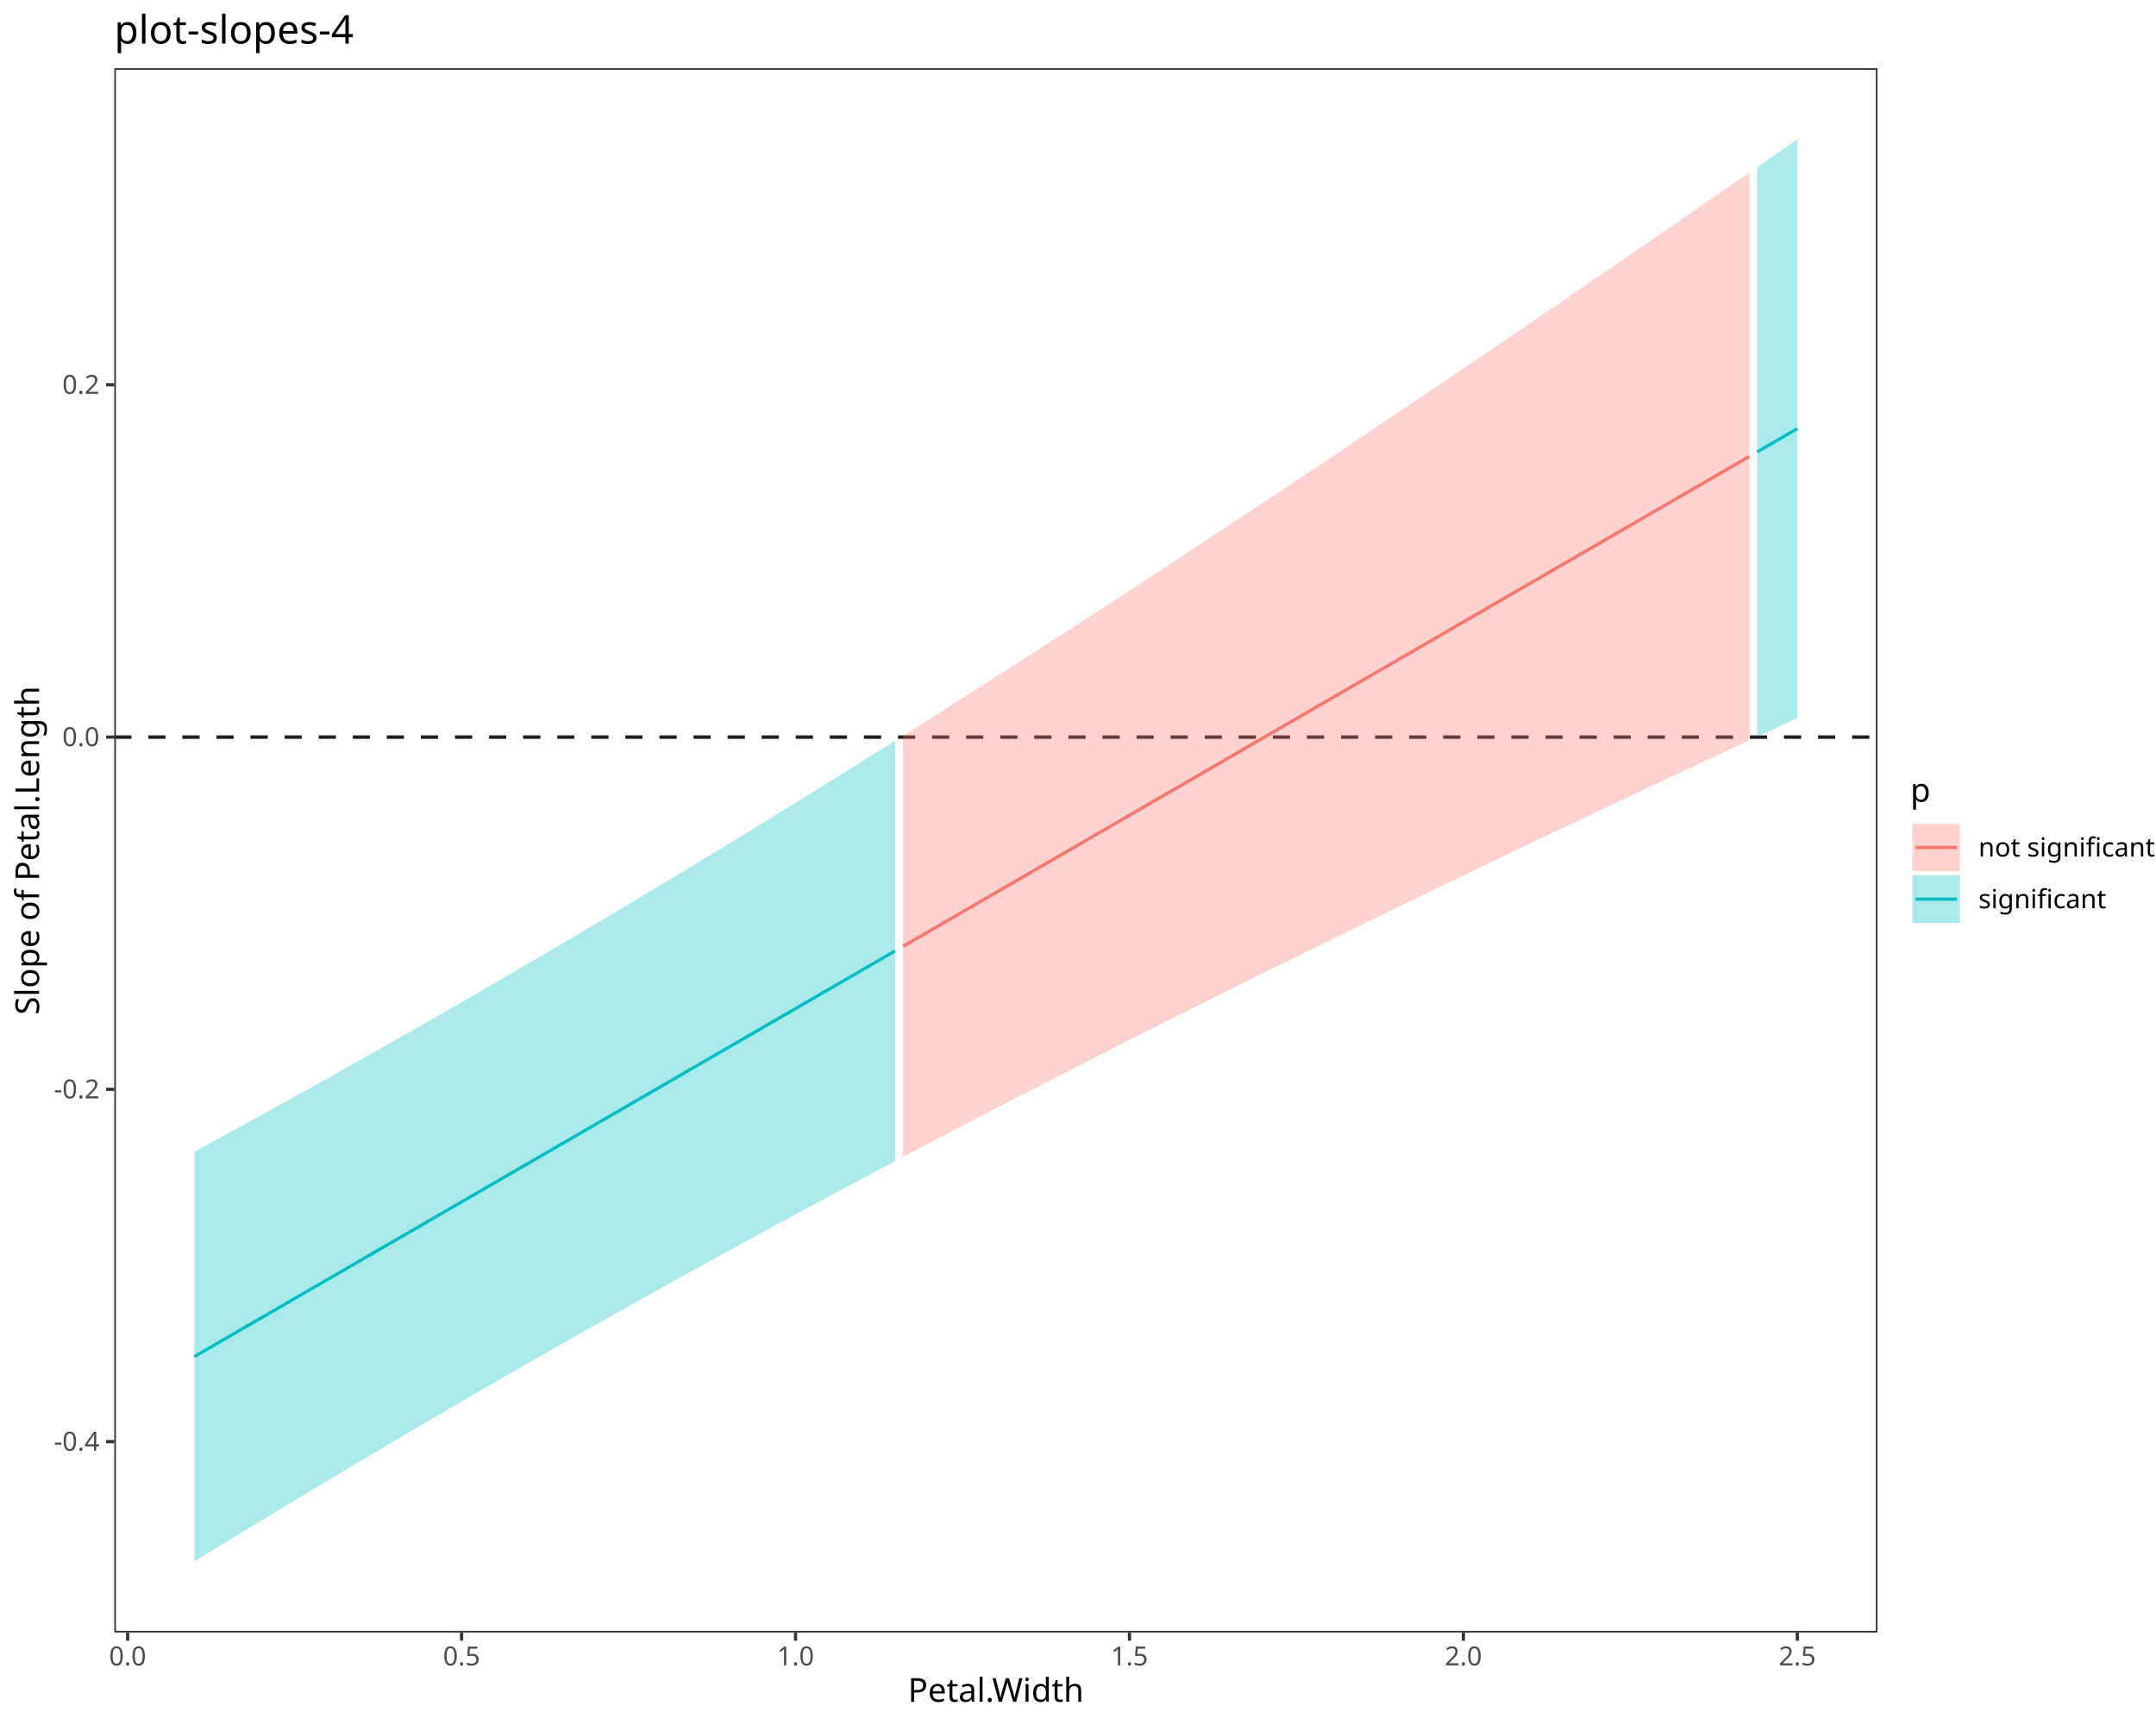
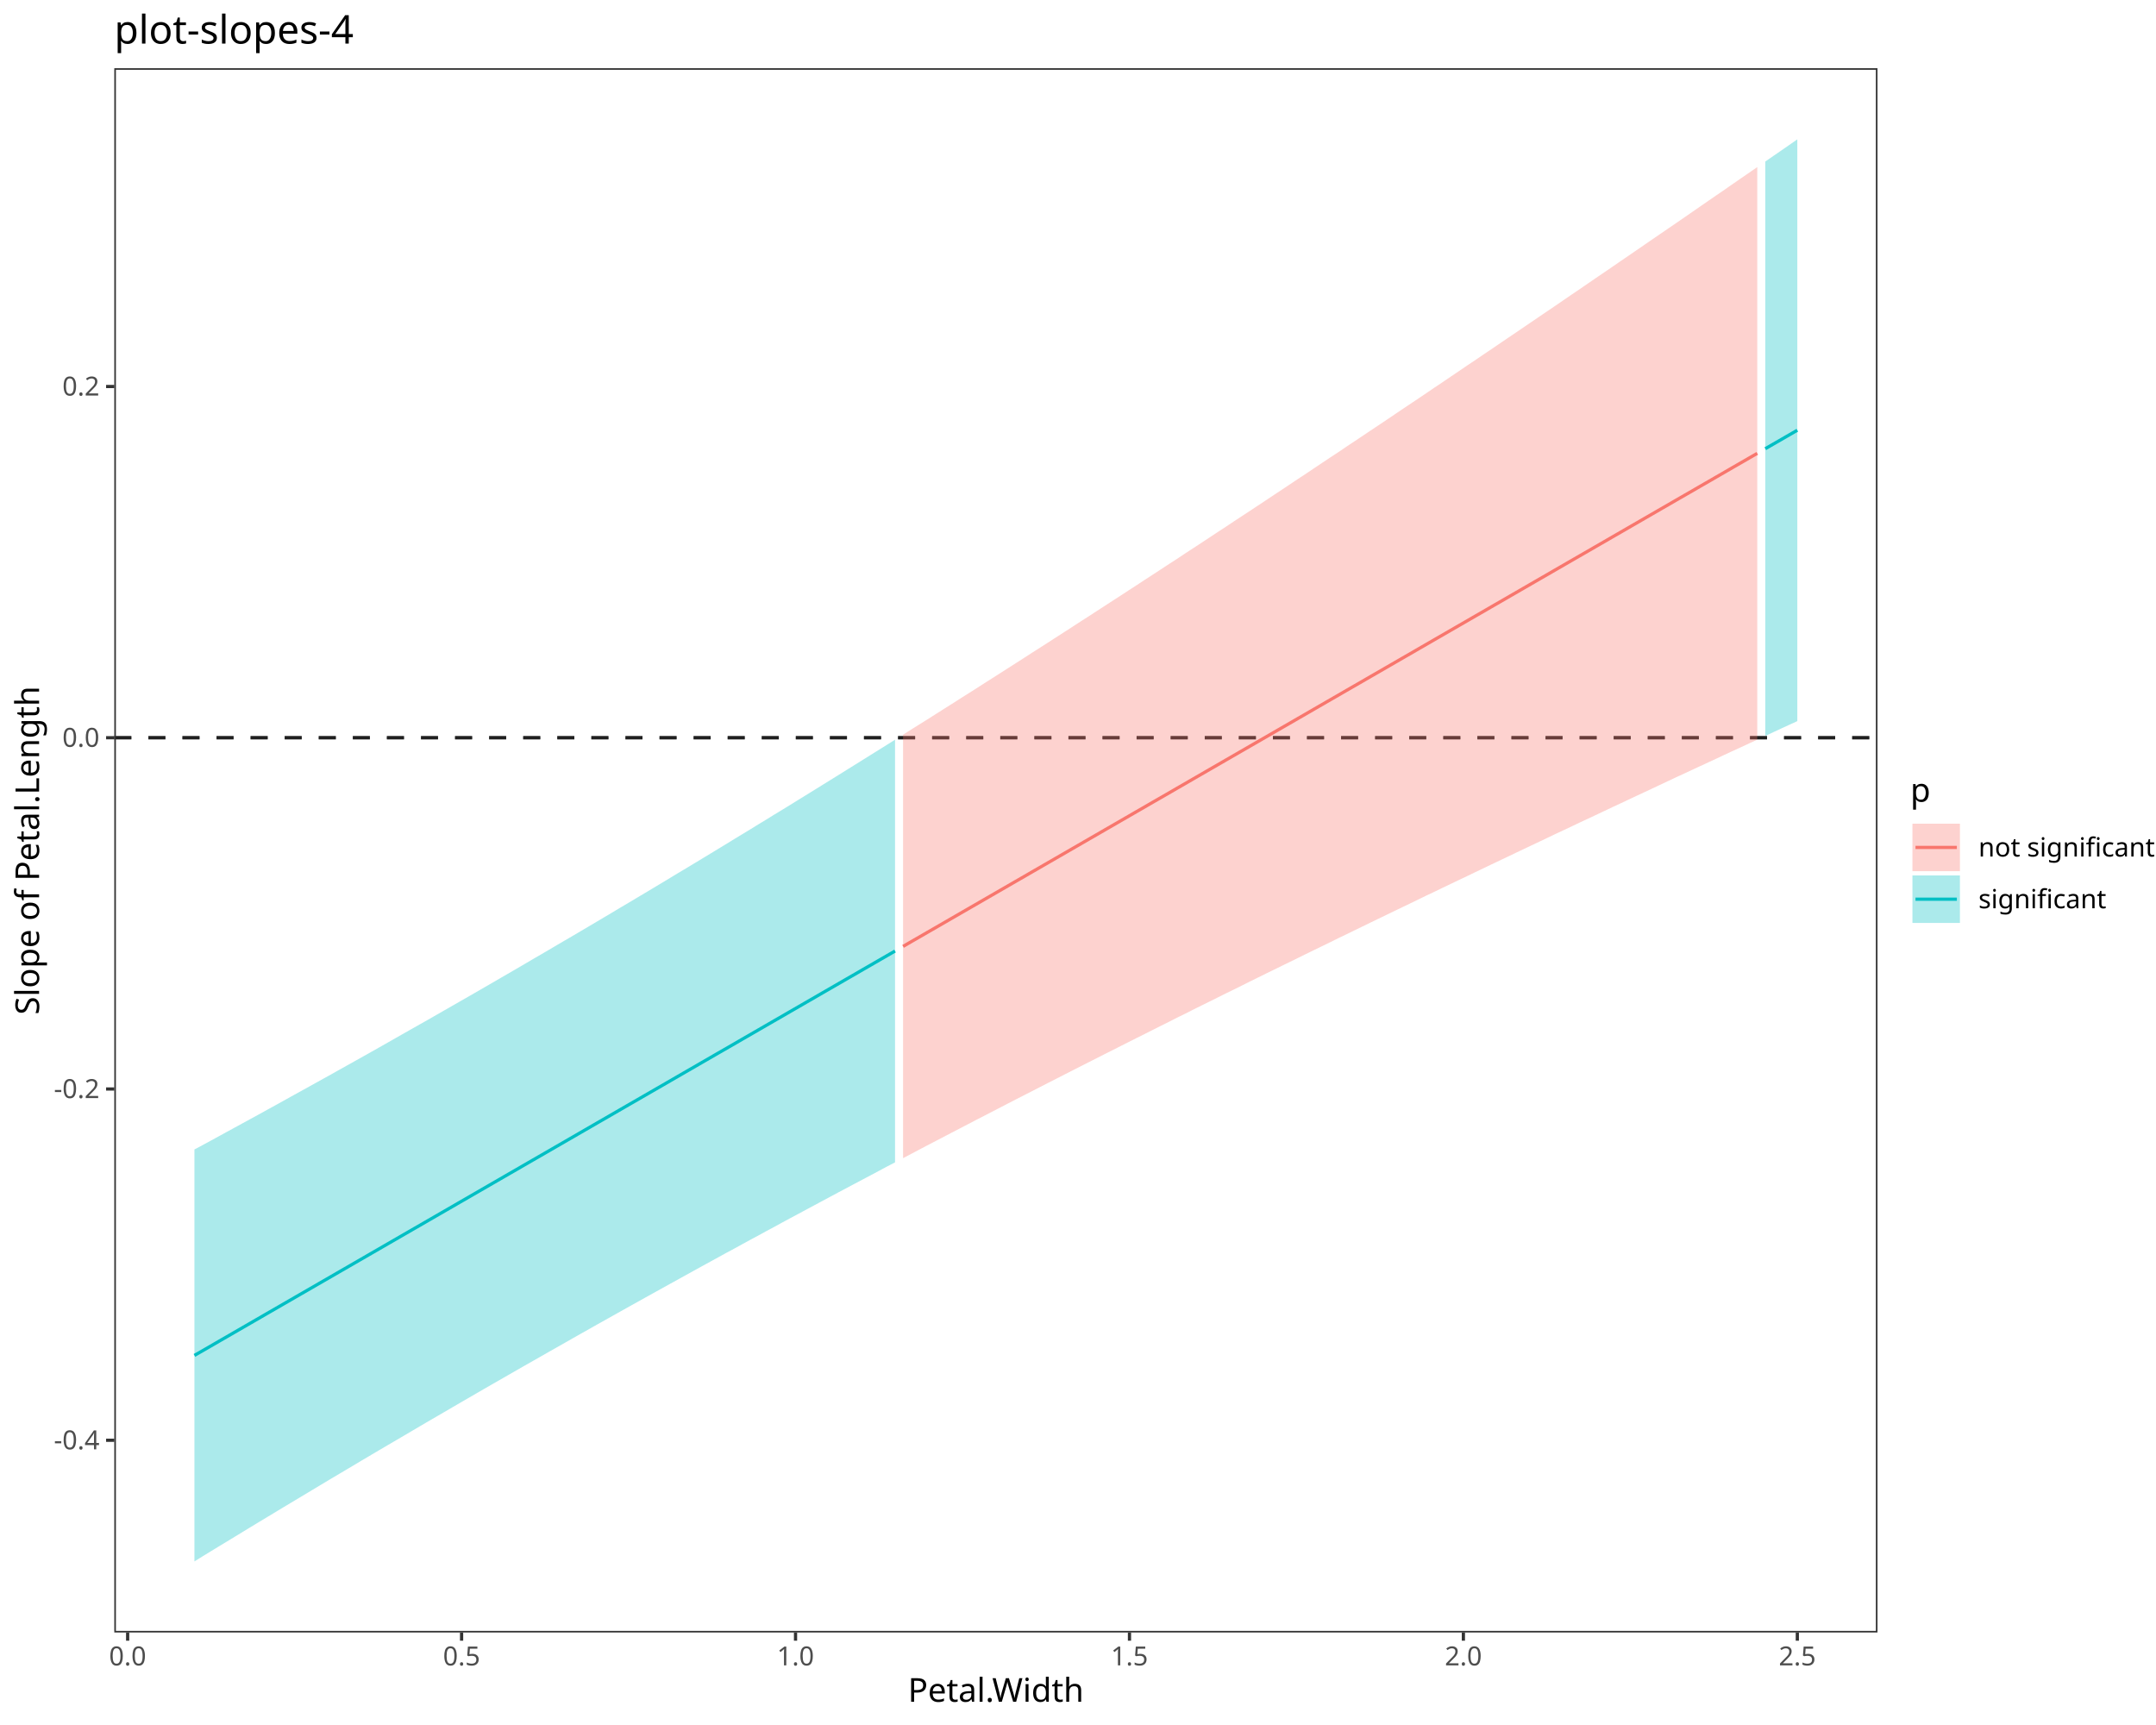
<svg xmlns="http://www.w3.org/2000/svg" class="svglite" data-engine-version="2.0" width="720.00pt" height="576.00pt" viewBox="0 0 720.00 576.00">
  <defs>
    <style type="text/css">
    .svglite line, .svglite polyline, .svglite polygon, .svglite path, .svglite rect, .svglite circle {
      fill: none;
      stroke: #000000;
      stroke-linecap: round;
      stroke-linejoin: round;
      stroke-miterlimit: 10.00;
    }
  </style>
  </defs>
  <rect width="100%" height="100%" style="stroke: none; fill: #FFFFFF;" />
  <defs>
    <clipPath id="cpMC4wMHw3MjAuMDB8MC4wMHw1NzYuMDA=">
      <rect x="0.00" y="0.00" width="720.00" height="576.00" />
    </clipPath>
  </defs>
  <g clip-path="url(#cpMC4wMHw3MjAuMDB8MC4wMHw1NzYuMDA=)">
    <rect x="0.00" y="0.00" width="720.00" height="576.00" style="stroke-width: 1.07; stroke: #FFFFFF; fill: #FFFFFF;" />
  </g>
  <defs>
    <clipPath id="cpMzguMTd8NjI2Ljk5fDIyLjc4fDU0NS4xMQ==">
      <rect x="38.17" y="22.78" width="588.82" height="522.33" />
    </clipPath>
  </defs>
  <g clip-path="url(#cpMzguMTd8NjI2Ljk5fDIyLjc4fDU0NS4xMQ==)">
    <rect x="38.17" y="22.78" width="588.82" height="522.33" style="stroke-width: 1.07; stroke: none; fill: #FFFFFF;" />
-     <line x1="38.17" y1="246.12" x2="626.99" y2="246.12" style="stroke-width: 1.07; stroke: #000000; stroke-opacity: 0.50; stroke-dasharray: 5.69,5.69; stroke-linecap: butt;" />
-     <line x1="38.17" y1="246.12" x2="626.99" y2="246.12" style="stroke-width: 1.07; stroke: #000000; stroke-opacity: 0.50; stroke-dasharray: 5.69,5.69; stroke-linecap: butt;" />
-     <line x1="38.17" y1="246.12" x2="626.99" y2="246.12" style="stroke-width: 1.07; stroke: #000000; stroke-opacity: 0.50; stroke-dasharray: 5.69,5.69; stroke-linecap: butt;" />
-     <polygon points="64.93,384.56 67.61,383.13 70.29,381.67 72.96,380.21 75.64,378.74 78.32,377.27 80.99,375.80 83.67,374.34 86.34,372.87 89.24,371.26 91.92,369.78 94.60,368.30 97.27,366.81 99.95,365.32 102.63,363.83 105.30,362.35 107.98,360.86 110.66,359.37 113.33,357.86 116.01,356.36 118.69,354.85 121.36,353.35 124.04,351.84 126.71,350.33 129.39,348.81 132.29,347.15 134.97,345.63 137.64,344.11 140.32,342.59 143.00,341.07 145.67,339.53 148.35,337.99 151.03,336.46 153.70,334.91 156.38,333.38 159.06,331.83 161.73,330.28 164.41,328.73 167.08,327.17 169.76,325.62 172.44,324.06 175.11,322.50 178.01,320.78 180.69,319.23 183.37,317.66 186.04,316.08 188.72,314.50 191.40,312.94 194.07,311.36 196.75,309.77 199.42,308.19 202.10,306.59 204.78,305.00 207.45,303.40 210.13,301.81 212.81,300.21 215.48,298.61 218.16,297.00 220.84,295.39 223.74,293.65 226.41,292.02 229.09,290.42 231.77,288.80 234.44,287.18 237.12,285.56 239.79,283.93 242.47,282.31 245.15,280.65 247.82,279.03 250.50,277.40 253.18,275.74 255.85,274.11 258.53,272.45 261.21,270.83 263.88,269.18 266.78,267.38 269.46,265.72 272.14,264.07 274.81,262.41 277.49,260.74 280.16,259.09 282.84,257.40 285.52,255.74 288.19,254.06 290.87,252.39 293.55,250.72 296.22,249.06 298.90,247.36 298.90,387.72 296.22,389.13 293.55,390.56 290.87,391.99 288.19,393.42 285.52,394.84 282.84,396.27 280.16,397.68 277.49,399.13 274.81,400.56 272.14,402.00 269.46,403.44 266.78,404.89 263.88,406.44 261.21,407.89 258.53,409.37 255.85,410.80 253.18,412.27 250.50,413.71 247.82,415.18 245.15,416.66 242.47,418.10 239.79,419.58 237.12,421.05 234.44,422.52 231.77,424.00 229.09,425.48 226.41,426.98 223.74,428.45 220.84,430.06 218.16,431.55 215.48,433.04 212.81,434.53 210.13,436.03 207.45,437.54 204.78,439.04 202.10,440.55 199.42,442.05 196.75,443.56 194.07,445.08 191.40,446.59 188.72,448.13 186.04,449.66 183.37,451.17 180.69,452.70 178.01,454.24 175.11,455.88 172.44,457.42 169.76,458.96 167.08,460.51 164.41,462.04 161.73,463.59 159.06,465.14 156.38,466.69 153.70,468.26 151.03,469.81 148.35,471.37 145.67,472.94 143.00,474.50 140.32,476.07 137.64,477.65 134.97,479.23 132.29,480.81 129.39,482.51 126.71,484.08 124.04,485.67 121.36,487.26 118.69,488.85 116.01,490.45 113.33,492.04 110.66,493.63 107.98,495.24 105.30,496.85 102.63,498.46 99.95,500.07 97.27,501.69 94.60,503.29 91.92,504.91 89.24,506.53 86.34,508.28 83.67,509.90 80.99,511.54 78.32,513.17 75.64,514.80 72.96,516.43 70.29,518.06 67.61,519.71 64.93,521.37 " style="stroke-width: 0.00; stroke: none; stroke-linecap: butt; fill: #00BFC4; fill-opacity: 0.33;" />
-     <polyline points="64.93,384.56 67.61,383.13 70.29,381.67 72.96,380.21 75.64,378.74 78.32,377.27 80.99,375.80 83.67,374.34 86.34,372.87 89.24,371.26 91.92,369.78 94.60,368.30 97.27,366.81 99.95,365.32 102.63,363.83 105.30,362.35 107.98,360.86 110.66,359.37 113.33,357.86 116.01,356.36 118.69,354.85 121.36,353.35 124.04,351.84 126.71,350.33 129.39,348.81 132.29,347.15 134.97,345.63 137.64,344.11 140.32,342.59 143.00,341.07 145.67,339.53 148.35,337.99 151.03,336.46 153.70,334.91 156.38,333.38 159.06,331.83 161.73,330.28 164.41,328.73 167.08,327.17 169.76,325.62 172.44,324.06 175.11,322.50 178.01,320.78 180.69,319.23 183.37,317.66 186.04,316.08 188.72,314.50 191.40,312.94 194.07,311.36 196.75,309.77 199.42,308.19 202.10,306.59 204.78,305.00 207.45,303.40 210.13,301.81 212.81,300.21 215.48,298.61 218.16,297.00 220.84,295.39 223.74,293.65 226.41,292.02 229.09,290.42 231.77,288.80 234.44,287.18 237.12,285.56 239.79,283.93 242.47,282.31 245.15,280.65 247.82,279.03 250.50,277.40 253.18,275.74 255.85,274.11 258.53,272.45 261.21,270.83 263.88,269.18 266.78,267.38 269.46,265.72 272.14,264.07 274.81,262.41 277.49,260.74 280.16,259.09 282.84,257.40 285.52,255.74 288.19,254.06 290.87,252.39 293.55,250.72 296.22,249.06 298.90,247.36 " style="stroke-width: 1.07; stroke: none; stroke-linecap: butt;" />
-     <polyline points="298.90,387.72 296.22,389.13 293.55,390.56 290.87,391.99 288.19,393.42 285.52,394.84 282.84,396.27 280.16,397.68 277.49,399.13 274.81,400.56 272.14,402.00 269.46,403.44 266.78,404.89 263.88,406.44 261.21,407.89 258.53,409.37 255.85,410.80 253.18,412.27 250.50,413.71 247.82,415.18 245.15,416.66 242.47,418.10 239.79,419.58 237.12,421.05 234.44,422.52 231.77,424.00 229.09,425.48 226.41,426.98 223.74,428.45 220.84,430.06 218.16,431.55 215.48,433.04 212.81,434.53 210.13,436.03 207.45,437.54 204.78,439.04 202.10,440.55 199.42,442.05 196.75,443.56 194.07,445.08 191.40,446.59 188.72,448.13 186.04,449.66 183.37,451.17 180.69,452.70 178.01,454.24 175.11,455.88 172.44,457.42 169.76,458.96 167.08,460.51 164.41,462.04 161.73,463.59 159.06,465.14 156.38,466.69 153.70,468.26 151.03,469.81 148.35,471.37 145.67,472.94 143.00,474.50 140.32,476.07 137.64,477.65 134.97,479.23 132.29,480.81 129.39,482.51 126.71,484.08 124.04,485.67 121.36,487.26 118.69,488.85 116.01,490.45 113.33,492.04 110.66,493.63 107.98,495.24 105.30,496.85 102.63,498.46 99.95,500.07 97.27,501.69 94.60,503.29 91.92,504.91 89.24,506.53 86.34,508.28 83.67,509.90 80.99,511.54 78.32,513.17 75.64,514.80 72.96,516.43 70.29,518.06 67.61,519.71 64.93,521.37 " style="stroke-width: 1.07; stroke: none; stroke-linecap: butt;" />
-     <polygon points="301.58,245.67 304.25,243.98 306.93,242.30 309.61,240.62 312.51,238.78 315.18,237.08 317.86,235.39 320.53,233.68 323.21,231.98 325.89,230.29 328.56,228.57 331.24,226.87 333.92,225.15 336.59,223.44 339.27,221.73 341.95,220.01 344.62,218.28 347.30,216.57 349.98,214.85 352.65,213.12 355.55,211.25 358.23,209.52 360.90,207.78 363.58,206.06 366.26,204.32 368.93,202.58 371.61,200.84 374.29,199.10 376.96,197.36 379.64,195.61 382.32,193.85 384.99,192.12 387.67,190.36 390.35,188.60 393.02,186.87 395.70,185.08 398.37,183.35 401.27,181.44 403.95,179.67 406.63,177.90 409.30,176.16 411.98,174.36 414.66,172.60 417.33,170.84 420.01,169.07 422.69,167.30 425.36,165.52 428.04,163.74 430.72,161.95 433.39,160.16 436.07,158.40 438.74,156.60 441.42,154.81 444.32,152.87 447.00,151.11 449.67,149.30 452.35,147.51 455.03,145.72 457.70,143.92 460.38,142.13 463.06,140.34 465.73,138.54 468.41,136.73 471.09,134.93 473.76,133.14 476.44,131.34 479.11,129.51 481.79,127.72 484.47,125.90 487.14,124.10 490.04,122.11 492.72,120.32 495.40,118.49 498.07,116.70 500.75,114.87 503.43,113.05 506.10,111.24 508.78,109.41 511.45,107.59 514.13,105.76 516.81,103.95 519.48,102.14 522.16,100.29 524.84,98.46 527.51,96.64 530.19,94.81 532.87,92.96 535.77,90.99 538.44,89.16 541.12,87.31 543.80,85.48 546.47,83.65 549.15,81.80 551.82,79.96 554.50,78.13 557.18,76.29 559.85,74.46 562.53,72.61 565.21,70.76 567.88,68.91 570.56,67.06 573.24,65.20 575.91,63.37 578.81,61.36 581.49,59.50 584.17,57.65 584.17,247.20 581.49,248.45 578.81,249.69 575.91,251.03 573.24,252.30 570.56,253.54 567.88,254.79 565.21,256.04 562.53,257.29 559.85,258.53 557.18,259.80 554.50,261.06 551.82,262.33 549.15,263.58 546.47,264.84 543.80,266.10 541.12,267.37 538.44,268.62 535.77,269.89 532.87,271.27 530.19,272.53 527.51,273.79 524.84,275.07 522.16,276.34 519.48,277.59 516.81,278.88 514.13,280.16 511.45,281.43 508.78,282.71 506.10,283.98 503.43,285.27 500.75,286.55 498.07,287.82 495.40,289.12 492.72,290.39 490.04,291.70 487.14,293.07 484.47,294.36 481.79,295.64 479.11,296.95 476.44,298.22 473.76,299.52 471.09,300.83 468.41,302.13 465.73,303.41 463.06,304.71 460.38,306.02 457.70,307.32 455.03,308.62 452.35,309.93 449.67,311.24 447.00,312.53 444.32,313.87 441.42,315.29 438.74,316.59 436.07,317.89 433.39,319.24 430.72,320.54 428.04,321.85 425.36,323.17 422.69,324.49 420.01,325.81 417.33,327.14 414.66,328.48 411.98,329.81 409.30,331.12 406.63,332.47 403.95,333.80 401.27,335.13 398.37,336.58 395.70,337.94 393.02,339.25 390.35,340.62 387.67,341.96 384.99,343.30 382.32,344.67 379.64,346.00 376.96,347.36 374.29,348.72 371.61,350.07 368.93,351.43 366.26,352.79 363.58,354.15 360.90,355.53 358.23,356.88 355.55,358.25 352.65,359.74 349.98,361.10 347.30,362.49 344.62,363.88 341.95,365.24 339.27,366.62 336.59,368.01 333.92,369.40 331.24,370.78 328.56,372.18 325.89,373.55 323.21,374.96 320.53,376.36 317.86,377.75 315.18,379.16 312.51,380.56 309.61,382.07 306.93,383.49 304.25,384.91 301.58,386.31 " style="stroke-width: 0.00; stroke: none; stroke-linecap: butt; fill: #F8766D; fill-opacity: 0.33;" />
-     <polyline points="301.58,245.67 304.25,243.98 306.93,242.30 309.61,240.62 312.51,238.78 315.18,237.08 317.86,235.39 320.53,233.68 323.21,231.98 325.89,230.29 328.56,228.57 331.24,226.87 333.92,225.15 336.59,223.44 339.27,221.73 341.95,220.01 344.62,218.28 347.30,216.57 349.98,214.85 352.65,213.12 355.55,211.25 358.23,209.52 360.90,207.78 363.58,206.06 366.26,204.32 368.93,202.58 371.61,200.84 374.29,199.10 376.96,197.36 379.64,195.61 382.32,193.85 384.99,192.12 387.67,190.36 390.35,188.60 393.02,186.87 395.70,185.08 398.37,183.35 401.27,181.44 403.95,179.67 406.63,177.90 409.30,176.16 411.98,174.36 414.66,172.60 417.33,170.84 420.01,169.07 422.69,167.30 425.36,165.52 428.04,163.74 430.72,161.95 433.39,160.16 436.07,158.40 438.74,156.60 441.42,154.81 444.32,152.87 447.00,151.11 449.67,149.30 452.35,147.51 455.03,145.72 457.70,143.92 460.38,142.13 463.06,140.34 465.73,138.54 468.41,136.73 471.09,134.93 473.76,133.14 476.44,131.34 479.11,129.51 481.79,127.72 484.47,125.90 487.14,124.10 490.04,122.11 492.72,120.32 495.40,118.49 498.07,116.70 500.75,114.87 503.43,113.05 506.10,111.24 508.78,109.41 511.45,107.59 514.13,105.76 516.81,103.95 519.48,102.14 522.16,100.29 524.84,98.46 527.51,96.64 530.19,94.81 532.87,92.96 535.77,90.99 538.44,89.16 541.12,87.31 543.80,85.48 546.47,83.65 549.15,81.80 551.82,79.96 554.50,78.13 557.18,76.29 559.85,74.46 562.53,72.61 565.21,70.76 567.88,68.91 570.56,67.06 573.24,65.20 575.91,63.37 578.81,61.36 581.49,59.50 584.17,57.65 " style="stroke-width: 1.07; stroke: none; stroke-linecap: butt;" />
-     <polyline points="584.17,247.20 581.49,248.45 578.81,249.69 575.91,251.03 573.24,252.30 570.56,253.54 567.88,254.79 565.21,256.04 562.53,257.29 559.85,258.53 557.18,259.80 554.50,261.06 551.82,262.33 549.15,263.58 546.47,264.84 543.80,266.10 541.12,267.37 538.44,268.62 535.77,269.89 532.87,271.27 530.19,272.53 527.51,273.79 524.84,275.07 522.16,276.34 519.48,277.59 516.81,278.88 514.13,280.16 511.45,281.43 508.78,282.71 506.10,283.98 503.43,285.27 500.75,286.55 498.07,287.82 495.40,289.12 492.72,290.39 490.04,291.70 487.14,293.07 484.47,294.36 481.79,295.64 479.11,296.95 476.44,298.22 473.76,299.52 471.09,300.83 468.41,302.13 465.73,303.41 463.06,304.71 460.38,306.02 457.70,307.32 455.03,308.62 452.35,309.93 449.67,311.24 447.00,312.53 444.32,313.87 441.42,315.29 438.74,316.59 436.07,317.89 433.39,319.24 430.72,320.54 428.04,321.85 425.36,323.17 422.69,324.49 420.01,325.81 417.33,327.14 414.66,328.48 411.98,329.81 409.30,331.12 406.63,332.47 403.95,333.80 401.27,335.13 398.37,336.58 395.70,337.94 393.02,339.25 390.35,340.62 387.67,341.96 384.99,343.30 382.32,344.67 379.64,346.00 376.96,347.36 374.29,348.72 371.61,350.07 368.93,351.43 366.26,352.79 363.58,354.15 360.90,355.53 358.23,356.88 355.55,358.25 352.65,359.74 349.98,361.10 347.30,362.49 344.62,363.88 341.95,365.24 339.27,366.62 336.59,368.01 333.92,369.40 331.24,370.78 328.56,372.18 325.89,373.55 323.21,374.96 320.53,376.36 317.86,377.75 315.18,379.16 312.51,380.56 309.61,382.07 306.93,383.49 304.25,384.91 301.58,386.31 " style="stroke-width: 1.07; stroke: none; stroke-linecap: butt;" />
-     <polygon points="586.84,55.80 589.52,53.95 592.19,52.10 594.87,50.26 597.55,48.39 600.22,46.53 600.22,239.74 597.55,240.97 594.87,242.20 592.19,243.46 589.52,244.70 586.84,245.95 " style="stroke-width: 0.00; stroke: none; stroke-linecap: butt; fill: #00BFC4; fill-opacity: 0.33;" />
-     <polyline points="586.84,55.80 589.52,53.95 592.19,52.10 594.87,50.26 597.55,48.39 600.22,46.53 " style="stroke-width: 1.07; stroke: none; stroke-linecap: butt;" />
-     <polyline points="600.22,239.74 597.55,240.97 594.87,242.20 592.19,243.46 589.52,244.70 586.84,245.95 " style="stroke-width: 1.07; stroke: none; stroke-linecap: butt;" />
-     <polyline points="64.93,452.97 67.61,451.42 70.29,449.87 72.96,448.32 75.64,446.77 78.32,445.22 80.99,443.67 83.67,442.12 86.34,440.57 89.24,438.89 91.92,437.35 94.60,435.80 97.27,434.25 99.95,432.70 102.63,431.15 105.30,429.60 107.98,428.05 110.66,426.50 113.33,424.95 116.01,423.40 118.69,421.85 121.36,420.30 124.04,418.76 126.71,417.21 129.39,415.66 132.29,413.98 134.97,412.43 137.64,410.88 140.32,409.33 143.00,407.78 145.67,406.23 148.35,404.68 151.03,403.13 153.70,401.59 156.38,400.04 159.06,398.49 161.73,396.94 164.41,395.39 167.08,393.84 169.76,392.29 172.44,390.74 175.11,389.19 178.01,387.51 180.69,385.96 183.37,384.42 186.04,382.87 188.72,381.32 191.40,379.77 194.07,378.22 196.75,376.67 199.42,375.12 202.10,373.57 204.78,372.02 207.45,370.47 210.13,368.92 212.81,367.37 215.48,365.83 218.16,364.28 220.84,362.73 223.74,361.05 226.41,359.50 229.09,357.95 231.77,356.40 234.44,354.85 237.12,353.30 239.79,351.75 242.47,350.20 245.15,348.65 247.82,347.11 250.50,345.56 253.18,344.01 255.85,342.46 258.53,340.91 261.21,339.36 263.88,337.81 266.78,336.13 269.46,334.58 272.14,333.03 274.81,331.48 277.49,329.94 280.16,328.39 282.84,326.84 285.52,325.29 288.19,323.74 290.87,322.19 293.55,320.64 296.22,319.09 298.90,317.54 " style="stroke-width: 1.07; stroke: #00BFC4; stroke-linecap: butt;" />
-     <polyline points="301.58,315.99 304.25,314.44 306.93,312.89 309.61,311.35 312.51,309.67 315.18,308.12 317.86,306.57 320.53,305.02 323.21,303.47 325.89,301.92 328.56,300.37 331.24,298.82 333.92,297.27 336.59,295.72 339.27,294.18 341.95,292.63 344.62,291.08 347.30,289.53 349.98,287.98 352.65,286.43 355.55,284.75 358.23,283.20 360.90,281.65 363.58,280.10 366.26,278.55 368.93,277.01 371.61,275.46 374.29,273.91 376.96,272.36 379.64,270.81 382.32,269.26 384.99,267.71 387.67,266.16 390.35,264.61 393.02,263.06 395.70,261.51 398.37,259.96 401.27,258.29 403.95,256.74 406.63,255.19 409.30,253.64 411.98,252.09 414.66,250.54 417.33,248.99 420.01,247.44 422.69,245.89 425.36,244.34 428.04,242.79 430.72,241.25 433.39,239.70 436.07,238.15 438.74,236.60 441.42,235.05 444.32,233.37 447.00,231.82 449.67,230.27 452.35,228.72 455.03,227.17 457.70,225.62 460.38,224.08 463.06,222.53 465.73,220.98 468.41,219.43 471.09,217.88 473.76,216.33 476.44,214.78 479.11,213.23 481.79,211.68 484.47,210.13 487.14,208.58 490.04,206.91 492.72,205.36 495.40,203.81 498.07,202.26 500.75,200.71 503.43,199.16 506.10,197.61 508.78,196.06 511.45,194.51 514.13,192.96 516.81,191.41 519.48,189.86 522.16,188.31 524.84,186.77 527.51,185.22 530.19,183.67 532.87,182.12 535.77,180.44 538.44,178.89 541.12,177.34 543.80,175.79 546.47,174.24 549.15,172.69 551.82,171.14 554.50,169.60 557.18,168.05 559.85,166.50 562.53,164.95 565.21,163.40 567.88,161.85 570.56,160.30 573.24,158.75 575.91,157.20 578.81,155.52 581.49,153.97 584.17,152.43 " style="stroke-width: 1.07; stroke: #F8766D; stroke-linecap: butt;" />
-     <polyline points="586.84,150.88 589.52,149.33 592.19,147.78 594.87,146.23 597.55,144.68 600.22,143.13 " style="stroke-width: 1.07; stroke: #00BFC4; stroke-linecap: butt;" />
+     <line x1="38.17" y1="246.34" x2="626.99" y2="246.34" style="stroke-width: 1.07; stroke: #000000; stroke-opacity: 0.50; stroke-dasharray: 5.69,5.69; stroke-linecap: butt;" />
+     <line x1="38.17" y1="246.34" x2="626.99" y2="246.34" style="stroke-width: 1.07; stroke: #000000; stroke-opacity: 0.50; stroke-dasharray: 5.69,5.69; stroke-linecap: butt;" />
+     <line x1="38.17" y1="246.34" x2="626.99" y2="246.34" style="stroke-width: 1.07; stroke: #000000; stroke-opacity: 0.50; stroke-dasharray: 5.69,5.69; stroke-linecap: butt;" />
+     <polygon points="64.93,383.82 67.61,382.39 70.29,380.94 72.96,379.48 75.64,378.01 78.32,376.55 80.99,375.09 83.67,373.63 86.34,372.17 89.24,370.56 91.92,369.09 94.60,367.61 97.27,366.12 99.95,364.64 102.63,363.16 105.30,361.68 107.98,360.19 110.66,358.71 113.33,357.20 116.01,355.71 118.69,354.21 121.36,352.71 124.04,351.21 126.71,349.70 129.39,348.18 132.29,346.53 134.97,345.01 137.64,343.49 140.32,341.98 143.00,340.46 145.67,338.93 148.35,337.40 151.03,335.86 153.70,334.33 156.38,332.80 159.06,331.26 161.73,329.71 164.41,328.17 167.08,326.61 169.76,325.06 172.44,323.51 175.11,321.95 178.01,320.24 180.69,318.69 183.37,317.12 186.04,315.54 188.72,313.98 191.40,312.42 194.07,310.84 196.75,309.26 199.42,307.68 202.10,306.09 204.78,304.50 207.45,302.90 210.13,301.32 212.81,299.72 215.48,298.13 218.16,296.52 220.84,294.92 223.74,293.17 226.41,291.55 229.09,289.96 231.77,288.34 234.44,286.73 237.12,285.11 239.79,283.48 242.47,281.86 245.15,280.21 247.82,278.59 250.50,276.97 253.18,275.31 255.85,273.69 258.53,272.03 261.21,270.41 263.88,268.77 266.78,266.97 269.46,265.32 272.14,263.67 274.81,262.01 277.49,260.35 280.16,258.70 282.84,257.02 285.52,255.36 288.19,253.69 290.87,252.02 293.55,250.35 296.22,248.69 298.90,247.00 298.90,388.13 296.22,389.52 293.55,390.95 290.87,392.38 288.19,393.80 285.52,395.21 282.84,396.64 280.16,398.05 277.49,399.49 274.81,400.92 272.14,402.35 269.46,403.79 266.78,405.23 263.88,406.78 261.21,408.22 258.53,409.69 255.85,411.12 253.18,412.59 250.50,414.02 247.82,415.49 245.15,416.96 242.47,418.39 239.79,419.87 237.12,421.33 234.44,422.80 231.77,424.27 229.09,425.75 226.41,427.24 223.74,428.71 220.84,430.32 218.16,431.80 215.48,433.29 212.81,434.78 210.13,436.27 207.45,437.77 204.78,439.27 202.10,440.77 199.42,442.27 196.75,443.78 194.07,445.29 191.40,446.80 188.72,448.33 186.04,449.85 183.37,451.36 180.69,452.89 178.01,454.42 175.11,456.06 172.44,457.59 169.76,459.13 167.08,460.67 164.41,462.20 161.73,463.74 159.06,465.29 156.38,466.84 153.70,468.39 151.03,469.95 148.35,471.51 145.67,473.07 143.00,474.62 140.32,476.19 137.64,477.77 134.97,479.34 132.29,480.91 129.39,482.61 126.71,484.18 124.04,485.76 121.36,487.34 118.69,488.94 116.01,490.53 113.33,492.12 110.66,493.70 107.98,495.31 105.30,496.91 102.63,498.52 99.95,500.13 97.27,501.73 94.60,503.33 91.92,504.95 89.24,506.56 86.34,508.31 83.67,509.93 80.99,511.56 78.32,513.19 75.64,514.82 72.96,516.44 70.29,518.07 67.61,519.71 64.93,521.37 " style="stroke-width: 0.00; stroke: none; stroke-linecap: butt; fill: #00BFC4; fill-opacity: 0.33;" />
+     <polyline points="64.93,383.82 67.61,382.39 70.29,380.94 72.96,379.48 75.64,378.01 78.32,376.55 80.99,375.09 83.67,373.63 86.34,372.17 89.24,370.56 91.92,369.09 94.60,367.61 97.27,366.12 99.95,364.64 102.63,363.16 105.30,361.68 107.98,360.19 110.66,358.71 113.33,357.20 116.01,355.71 118.69,354.21 121.36,352.71 124.04,351.21 126.71,349.70 129.39,348.18 132.29,346.53 134.97,345.01 137.64,343.49 140.32,341.98 143.00,340.46 145.67,338.93 148.35,337.40 151.03,335.86 153.70,334.33 156.38,332.80 159.06,331.26 161.73,329.71 164.41,328.17 167.08,326.61 169.76,325.06 172.44,323.51 175.11,321.95 178.01,320.24 180.69,318.69 183.37,317.12 186.04,315.54 188.72,313.98 191.40,312.42 194.07,310.84 196.75,309.26 199.42,307.68 202.10,306.09 204.78,304.50 207.45,302.90 210.13,301.32 212.81,299.72 215.48,298.13 218.16,296.52 220.84,294.92 223.74,293.17 226.41,291.55 229.09,289.96 231.77,288.34 234.44,286.73 237.12,285.11 239.79,283.48 242.47,281.86 245.15,280.21 247.82,278.59 250.50,276.97 253.18,275.31 255.85,273.69 258.53,272.03 261.21,270.41 263.88,268.77 266.78,266.97 269.46,265.32 272.14,263.67 274.81,262.01 277.49,260.35 280.16,258.70 282.84,257.02 285.52,255.36 288.19,253.69 290.87,252.02 293.55,250.35 296.22,248.69 298.90,247.00 " style="stroke-width: 1.07; stroke: none; stroke-linecap: butt;" />
+     <polyline points="298.90,388.13 296.22,389.52 293.55,390.95 290.87,392.38 288.19,393.80 285.52,395.21 282.84,396.64 280.16,398.05 277.49,399.49 274.81,400.92 272.14,402.35 269.46,403.79 266.78,405.23 263.88,406.78 261.21,408.22 258.53,409.69 255.85,411.12 253.18,412.59 250.50,414.02 247.82,415.49 245.15,416.96 242.47,418.39 239.79,419.87 237.12,421.33 234.44,422.80 231.77,424.27 229.09,425.75 226.41,427.24 223.74,428.71 220.84,430.32 218.16,431.80 215.48,433.29 212.81,434.78 210.13,436.27 207.45,437.77 204.78,439.27 202.10,440.77 199.42,442.27 196.75,443.78 194.07,445.29 191.40,446.80 188.72,448.33 186.04,449.85 183.37,451.36 180.69,452.89 178.01,454.42 175.11,456.06 172.44,457.59 169.76,459.13 167.08,460.67 164.41,462.20 161.73,463.74 159.06,465.29 156.38,466.84 153.70,468.39 151.03,469.95 148.35,471.51 145.67,473.07 143.00,474.62 140.32,476.19 137.64,477.77 134.97,479.34 132.29,480.91 129.39,482.61 126.71,484.18 124.04,485.76 121.36,487.34 118.69,488.94 116.01,490.53 113.33,492.12 110.66,493.70 107.98,495.31 105.30,496.91 102.63,498.52 99.95,500.13 97.27,501.73 94.60,503.33 91.92,504.95 89.24,506.56 86.34,508.31 83.67,509.93 80.99,511.56 78.32,513.19 75.64,514.82 72.96,516.44 70.29,518.07 67.61,519.71 64.93,521.37 " style="stroke-width: 1.07; stroke: none; stroke-linecap: butt;" />
+     <polygon points="301.58,245.32 304.25,243.62 306.93,241.95 309.61,240.28 312.51,238.44 315.18,236.74 317.86,235.06 320.53,233.35 323.21,231.66 325.89,229.97 328.56,228.25 331.24,226.55 333.92,224.84 336.59,223.13 339.27,221.42 341.95,219.71 344.62,217.98 347.30,216.27 349.98,214.56 352.65,212.83 355.55,210.97 358.23,209.24 360.90,207.50 363.58,205.79 366.26,204.04 368.93,202.31 371.61,200.58 374.29,198.84 376.96,197.10 379.64,195.36 382.32,193.60 384.99,191.87 387.67,190.12 390.35,188.36 393.02,186.64 395.70,184.85 398.37,183.12 401.27,181.22 403.95,179.45 406.63,177.68 409.30,175.94 411.98,174.15 414.66,172.39 417.33,170.64 420.01,168.87 422.69,167.10 425.36,165.32 428.04,163.54 430.72,161.76 433.39,159.97 436.07,158.22 438.74,156.42 441.42,154.63 444.32,152.70 447.00,150.94 449.67,149.13 452.35,147.35 455.03,145.56 457.70,143.77 460.38,141.98 463.06,140.19 465.73,138.39 468.41,136.58 471.09,134.79 473.76,133.00 476.44,131.20 479.11,129.38 481.79,127.59 484.47,125.77 487.14,123.97 490.04,121.99 492.72,120.21 495.40,118.38 498.07,116.58 500.75,114.76 503.43,112.94 506.10,111.14 508.78,109.31 511.45,107.50 514.13,105.67 516.81,103.86 519.48,102.05 522.16,100.21 524.84,98.38 527.51,96.57 530.19,94.73 532.87,92.89 535.77,90.92 538.44,89.10 541.12,87.25 543.80,85.42 546.47,83.59 549.15,81.75 551.82,79.91 554.50,78.08 557.18,76.24 559.85,74.42 562.53,72.57 565.21,70.72 567.88,68.87 570.56,67.02 573.24,65.18 575.91,63.35 578.81,61.33 581.49,59.48 584.17,57.64 586.84,55.79 586.84,246.97 584.17,248.21 581.49,249.46 578.81,250.69 575.91,252.03 573.24,253.29 570.56,254.53 567.88,255.77 565.21,257.01 562.53,258.26 559.85,259.49 557.18,260.75 554.50,262.01 551.82,263.27 549.15,264.52 546.47,265.77 543.80,267.02 541.12,268.29 538.44,269.53 535.77,270.80 532.87,272.17 530.19,273.42 527.51,274.67 524.84,275.95 522.16,277.21 519.48,278.46 516.81,279.74 514.13,281.02 511.45,282.28 508.78,283.55 506.10,284.82 503.43,286.10 500.75,287.37 498.07,288.64 495.40,289.93 492.72,291.20 490.04,292.50 487.14,293.87 484.47,295.15 481.79,296.43 479.11,297.73 476.44,298.99 473.76,300.29 471.09,301.59 468.41,302.88 465.73,304.16 463.06,305.46 460.38,306.75 457.70,308.05 455.03,309.35 452.35,310.65 449.67,311.96 447.00,313.24 444.32,314.57 441.42,315.98 438.74,317.28 436.07,318.58 433.39,319.91 430.72,321.21 428.04,322.52 425.36,323.83 422.69,325.14 420.01,326.46 417.33,327.78 414.66,329.12 411.98,330.45 409.30,331.75 406.63,333.09 403.95,334.42 401.27,335.74 398.37,337.18 395.70,338.54 393.02,339.84 390.35,341.21 387.67,342.54 384.99,343.88 382.32,345.24 379.64,346.57 376.96,347.92 374.29,349.27 371.61,350.62 368.93,351.97 366.26,353.33 363.58,354.68 360.90,356.05 358.23,357.40 355.55,358.77 352.65,360.25 349.98,361.61 347.30,362.99 344.62,364.37 341.95,365.73 339.27,367.10 336.59,368.48 333.92,369.87 331.24,371.25 328.56,372.64 325.89,374.01 323.21,375.41 320.53,376.80 317.86,378.19 315.18,379.59 312.51,380.98 309.61,382.49 306.93,383.90 304.25,385.32 301.58,386.72 " style="stroke-width: 0.00; stroke: none; stroke-linecap: butt; fill: #F8766D; fill-opacity: 0.33;" />
+     <polyline points="301.58,245.32 304.25,243.62 306.93,241.95 309.61,240.28 312.51,238.44 315.18,236.74 317.86,235.06 320.53,233.35 323.21,231.66 325.89,229.97 328.56,228.25 331.24,226.55 333.92,224.84 336.59,223.13 339.27,221.42 341.95,219.71 344.62,217.98 347.30,216.27 349.98,214.56 352.65,212.83 355.55,210.97 358.23,209.24 360.90,207.50 363.58,205.79 366.26,204.04 368.93,202.31 371.61,200.58 374.29,198.84 376.96,197.10 379.64,195.36 382.32,193.60 384.99,191.87 387.67,190.12 390.35,188.36 393.02,186.64 395.70,184.85 398.37,183.12 401.27,181.22 403.95,179.45 406.63,177.68 409.30,175.94 411.98,174.15 414.66,172.39 417.33,170.64 420.01,168.87 422.69,167.10 425.36,165.32 428.04,163.54 430.72,161.76 433.39,159.97 436.07,158.22 438.74,156.42 441.42,154.63 444.32,152.70 447.00,150.94 449.67,149.13 452.35,147.35 455.03,145.56 457.70,143.77 460.38,141.98 463.06,140.19 465.73,138.39 468.41,136.58 471.09,134.79 473.76,133.00 476.44,131.20 479.11,129.38 481.79,127.59 484.47,125.77 487.14,123.97 490.04,121.99 492.72,120.21 495.40,118.38 498.07,116.58 500.75,114.76 503.43,112.94 506.10,111.14 508.78,109.31 511.45,107.50 514.13,105.67 516.81,103.86 519.48,102.05 522.16,100.21 524.84,98.38 527.51,96.57 530.19,94.73 532.87,92.89 535.77,90.92 538.44,89.10 541.12,87.25 543.80,85.42 546.47,83.59 549.15,81.75 551.82,79.91 554.50,78.08 557.18,76.24 559.85,74.42 562.53,72.57 565.21,70.72 567.88,68.87 570.56,67.02 573.24,65.18 575.91,63.35 578.81,61.33 581.49,59.48 584.17,57.64 586.84,55.79 " style="stroke-width: 1.07; stroke: none; stroke-linecap: butt;" />
+     <polyline points="586.84,246.97 584.17,248.21 581.49,249.46 578.81,250.69 575.91,252.03 573.24,253.29 570.56,254.53 567.88,255.77 565.21,257.01 562.53,258.26 559.85,259.49 557.18,260.75 554.50,262.01 551.82,263.27 549.15,264.52 546.47,265.77 543.80,267.02 541.12,268.29 538.44,269.53 535.77,270.80 532.87,272.17 530.19,273.42 527.51,274.67 524.84,275.95 522.16,277.21 519.48,278.46 516.81,279.74 514.13,281.02 511.45,282.28 508.78,283.55 506.10,284.82 503.43,286.10 500.75,287.37 498.07,288.64 495.40,289.93 492.72,291.20 490.04,292.50 487.14,293.87 484.47,295.15 481.79,296.43 479.11,297.73 476.44,298.99 473.76,300.29 471.09,301.59 468.41,302.88 465.73,304.16 463.06,305.46 460.38,306.75 457.70,308.05 455.03,309.35 452.35,310.65 449.67,311.96 447.00,313.24 444.32,314.57 441.42,315.98 438.74,317.28 436.07,318.58 433.39,319.91 430.72,321.21 428.04,322.52 425.36,323.83 422.69,325.14 420.01,326.46 417.33,327.78 414.66,329.12 411.98,330.45 409.30,331.75 406.63,333.09 403.95,334.42 401.27,335.74 398.37,337.18 395.70,338.54 393.02,339.84 390.35,341.21 387.67,342.54 384.99,343.88 382.32,345.24 379.64,346.57 376.96,347.92 374.29,349.27 371.61,350.62 368.93,351.97 366.26,353.33 363.58,354.68 360.90,356.05 358.23,357.40 355.55,358.77 352.65,360.25 349.98,361.61 347.30,362.99 344.62,364.37 341.95,365.73 339.27,367.10 336.59,368.48 333.92,369.87 331.24,371.25 328.56,372.64 325.89,374.01 323.21,375.41 320.53,376.80 317.86,378.19 315.18,379.59 312.51,380.98 309.61,382.49 306.93,383.90 304.25,385.32 301.58,386.72 " style="stroke-width: 1.07; stroke: none; stroke-linecap: butt;" />
+     <polygon points="589.52,53.94 592.19,52.09 594.87,50.25 597.55,48.39 600.22,46.53 600.22,240.79 597.55,242.01 594.87,243.24 592.19,244.49 589.52,245.73 " style="stroke-width: 0.00; stroke: none; stroke-linecap: butt; fill: #00BFC4; fill-opacity: 0.33;" />
+     <polyline points="589.52,53.94 592.19,52.09 594.87,50.25 597.55,48.39 600.22,46.53 " style="stroke-width: 1.07; stroke: none; stroke-linecap: butt;" />
+     <polyline points="600.22,240.79 597.55,242.01 594.87,243.24 592.19,244.49 589.52,245.73 " style="stroke-width: 1.07; stroke: none; stroke-linecap: butt;" />
+     <polyline points="64.93,452.59 67.61,451.05 70.29,449.51 72.96,447.96 75.64,446.42 78.32,444.87 80.99,443.33 83.67,441.78 86.34,440.24 89.24,438.56 91.92,437.02 94.60,435.47 97.27,433.93 99.95,432.38 102.63,430.84 105.30,429.30 107.98,427.75 110.66,426.21 113.33,424.66 116.01,423.12 118.69,421.57 121.36,420.03 124.04,418.48 126.71,416.94 129.39,415.39 132.29,413.72 134.97,412.17 137.64,410.63 140.32,409.09 143.00,407.54 145.67,406.00 148.35,404.45 151.03,402.91 153.70,401.36 156.38,399.82 159.06,398.27 161.73,396.73 164.41,395.18 167.08,393.64 169.76,392.09 172.44,390.55 175.11,389.00 178.01,387.33 180.69,385.79 183.37,384.24 186.04,382.70 188.72,381.15 191.40,379.61 194.07,378.06 196.75,376.52 199.42,374.97 202.10,373.43 204.78,371.88 207.45,370.34 210.13,368.79 212.81,367.25 215.48,365.71 218.16,364.16 220.84,362.62 223.74,360.94 226.41,359.40 229.09,357.85 231.77,356.31 234.44,354.76 237.12,353.22 239.79,351.67 242.47,350.13 245.15,348.59 247.82,347.04 250.50,345.50 253.18,343.95 255.85,342.41 258.53,340.86 261.21,339.32 263.88,337.77 266.78,336.10 269.46,334.55 272.14,333.01 274.81,331.46 277.49,329.92 280.16,328.38 282.84,326.83 285.52,325.29 288.19,323.74 290.87,322.20 293.55,320.65 296.22,319.11 298.90,317.56 " style="stroke-width: 1.07; stroke: #00BFC4; stroke-linecap: butt;" />
+     <polyline points="301.58,316.02 304.25,314.47 306.93,312.93 309.61,311.38 312.51,309.71 315.18,308.17 317.86,306.62 320.53,305.08 323.21,303.53 325.89,301.99 328.56,300.44 331.24,298.90 333.92,297.35 336.59,295.81 339.27,294.26 341.95,292.72 344.62,291.17 347.30,289.63 349.98,288.08 352.65,286.54 355.55,284.87 358.23,283.32 360.90,281.78 363.58,280.23 366.26,278.69 368.93,277.14 371.61,275.60 374.29,274.05 376.96,272.51 379.64,270.96 382.32,269.42 384.99,267.87 387.67,266.33 390.35,264.79 393.02,263.24 395.70,261.70 398.37,260.15 401.27,258.48 403.95,256.93 406.63,255.39 409.30,253.84 411.98,252.30 414.66,250.75 417.33,249.21 420.01,247.67 422.69,246.12 425.36,244.58 428.04,243.03 430.72,241.49 433.39,239.94 436.07,238.40 438.74,236.85 441.42,235.31 444.32,233.63 447.00,232.09 449.67,230.54 452.35,229.00 455.03,227.46 457.70,225.91 460.38,224.37 463.06,222.82 465.73,221.28 468.41,219.73 471.09,218.19 473.76,216.64 476.44,215.10 479.11,213.55 481.79,212.01 484.47,210.46 487.14,208.92 490.04,207.25 492.72,205.70 495.40,204.16 498.07,202.61 500.75,201.07 503.43,199.52 506.10,197.98 508.78,196.43 511.45,194.89 514.13,193.34 516.81,191.80 519.48,190.25 522.16,188.71 524.84,187.16 527.51,185.62 530.19,184.08 532.87,182.53 535.77,180.86 538.44,179.31 541.12,177.77 543.80,176.22 546.47,174.68 549.15,173.13 551.82,171.59 554.50,170.04 557.18,168.50 559.85,166.95 562.53,165.41 565.21,163.87 567.88,162.32 570.56,160.78 573.24,159.23 575.91,157.69 578.81,156.01 581.49,154.47 584.17,152.92 586.84,151.38 " style="stroke-width: 1.07; stroke: #F8766D; stroke-linecap: butt;" />
+     <polyline points="589.52,149.83 592.19,148.29 594.87,146.75 597.55,145.20 600.22,143.66 " style="stroke-width: 1.07; stroke: #00BFC4; stroke-linecap: butt;" />
    <rect x="38.17" y="22.78" width="588.82" height="522.33" style="stroke-width: 1.07; stroke: #333333;" />
  </g>
  <g clip-path="url(#cpMC4wMHw3MjAuMDB8MC4wMHw1NzYuMDA=)">
-     <text x="33.24" y="484.40" text-anchor="end" style="font-size: 8.80px; fill: #4D4D4D; font-family: sans;" textLength="15.16px" lengthAdjust="spacingAndGlyphs">-0.4</text>
-     <text x="33.24" y="366.77" text-anchor="end" style="font-size: 8.80px; fill: #4D4D4D; font-family: sans;" textLength="15.16px" lengthAdjust="spacingAndGlyphs">-0.2</text>
-     <text x="33.24" y="249.15" text-anchor="end" style="font-size: 8.80px; fill: #4D4D4D; font-family: sans;" textLength="12.23px" lengthAdjust="spacingAndGlyphs">0.0</text>
-     <text x="33.24" y="131.52" text-anchor="end" style="font-size: 8.80px; fill: #4D4D4D; font-family: sans;" textLength="12.23px" lengthAdjust="spacingAndGlyphs">0.2</text>
-     <polyline points="35.43,481.38 38.17,481.38 " style="stroke-width: 1.07; stroke: #333333; stroke-linecap: butt;" />
-     <polyline points="35.43,363.75 38.17,363.75 " style="stroke-width: 1.07; stroke: #333333; stroke-linecap: butt;" />
-     <polyline points="35.43,246.12 38.17,246.12 " style="stroke-width: 1.07; stroke: #333333; stroke-linecap: butt;" />
-     <polyline points="35.43,128.49 38.17,128.49 " style="stroke-width: 1.07; stroke: #333333; stroke-linecap: butt;" />
+     <text x="33.24" y="483.95" text-anchor="end" style="font-size: 8.80px; fill: #4D4D4D; font-family: sans;" textLength="15.16px" lengthAdjust="spacingAndGlyphs">-0.4</text>
+     <text x="33.24" y="366.66" text-anchor="end" style="font-size: 8.80px; fill: #4D4D4D; font-family: sans;" textLength="15.16px" lengthAdjust="spacingAndGlyphs">-0.2</text>
+     <text x="33.24" y="249.37" text-anchor="end" style="font-size: 8.80px; fill: #4D4D4D; font-family: sans;" textLength="12.23px" lengthAdjust="spacingAndGlyphs">0.0</text>
+     <text x="33.24" y="132.08" text-anchor="end" style="font-size: 8.80px; fill: #4D4D4D; font-family: sans;" textLength="12.23px" lengthAdjust="spacingAndGlyphs">0.2</text>
+     <polyline points="35.43,480.92 38.17,480.92 " style="stroke-width: 1.07; stroke: #333333; stroke-linecap: butt;" />
+     <polyline points="35.43,363.63 38.17,363.63 " style="stroke-width: 1.07; stroke: #333333; stroke-linecap: butt;" />
+     <polyline points="35.43,246.34 38.17,246.34 " style="stroke-width: 1.07; stroke: #333333; stroke-linecap: butt;" />
+     <polyline points="35.43,129.06 38.17,129.06 " style="stroke-width: 1.07; stroke: #333333; stroke-linecap: butt;" />
    <polyline points="42.63,547.85 42.63,545.11 " style="stroke-width: 1.07; stroke: #333333; stroke-linecap: butt;" />
    <polyline points="154.15,547.85 154.15,545.11 " style="stroke-width: 1.07; stroke: #333333; stroke-linecap: butt;" />
    <polyline points="265.67,547.85 265.67,545.11 " style="stroke-width: 1.07; stroke: #333333; stroke-linecap: butt;" />
    <polyline points="377.19,547.85 377.19,545.11 " style="stroke-width: 1.07; stroke: #333333; stroke-linecap: butt;" />
    <polyline points="488.70,547.85 488.70,545.11 " style="stroke-width: 1.07; stroke: #333333; stroke-linecap: butt;" />
    <polyline points="600.22,547.85 600.22,545.11 " style="stroke-width: 1.07; stroke: #333333; stroke-linecap: butt;" />
    <text x="42.63" y="556.10" text-anchor="middle" style="font-size: 8.80px; fill: #4D4D4D; font-family: sans;" textLength="12.23px" lengthAdjust="spacingAndGlyphs">0.0</text>
    <text x="154.15" y="556.10" text-anchor="middle" style="font-size: 8.80px; fill: #4D4D4D; font-family: sans;" textLength="12.23px" lengthAdjust="spacingAndGlyphs">0.5</text>
    <text x="265.67" y="556.10" text-anchor="middle" style="font-size: 8.80px; fill: #4D4D4D; font-family: sans;" textLength="12.23px" lengthAdjust="spacingAndGlyphs">1.0</text>
    <text x="377.19" y="556.10" text-anchor="middle" style="font-size: 8.80px; fill: #4D4D4D; font-family: sans;" textLength="12.23px" lengthAdjust="spacingAndGlyphs">1.5</text>
    <text x="488.70" y="556.10" text-anchor="middle" style="font-size: 8.80px; fill: #4D4D4D; font-family: sans;" textLength="12.23px" lengthAdjust="spacingAndGlyphs">2.0</text>
    <text x="600.22" y="556.10" text-anchor="middle" style="font-size: 8.80px; fill: #4D4D4D; font-family: sans;" textLength="12.23px" lengthAdjust="spacingAndGlyphs">2.5</text>
    <text x="332.58" y="568.24" text-anchor="middle" style="font-size: 11.00px; font-family: sans;" textLength="56.25px" lengthAdjust="spacingAndGlyphs">Petal.Width</text>
    <text transform="translate(13.05,283.95) rotate(-90)" text-anchor="middle" style="font-size: 11.00px; font-family: sans;" textLength="105.20px" lengthAdjust="spacingAndGlyphs">Slope of Petal.Length</text>
    <rect x="637.95" y="259.00" width="76.57" height="49.89" style="stroke-width: 1.07; stroke: none; fill: #FFFFFF;" />
    <text x="637.95" y="267.71" style="font-size: 11.00px; font-family: sans;" textLength="6.12px" lengthAdjust="spacingAndGlyphs">p</text>
    <rect x="637.95" y="274.33" width="17.28" height="17.28" style="stroke-width: 1.07; stroke: none; fill: #FFFFFF;" />
    <rect x="638.66" y="275.04" width="15.86" height="15.86" style="stroke-width: 1.07; stroke: none; stroke-linecap: butt; stroke-linejoin: miter; fill: #F8766D; fill-opacity: 0.33;" />
    <line x1="639.68" y1="282.97" x2="653.50" y2="282.97" style="stroke-width: 1.07; stroke: #F8766D; stroke-linecap: butt;" />
    <rect x="637.95" y="291.61" width="17.28" height="17.28" style="stroke-width: 1.07; stroke: none; fill: #FFFFFF;" />
    <rect x="638.66" y="292.32" width="15.86" height="15.86" style="stroke-width: 1.07; stroke: none; stroke-linecap: butt; stroke-linejoin: miter; fill: #00BFC4; fill-opacity: 0.33;" />
    <line x1="639.68" y1="300.25" x2="653.50" y2="300.25" style="stroke-width: 1.07; stroke: #00BFC4; stroke-linecap: butt;" />
    <text x="660.71" y="286.00" style="font-size: 8.80px; font-family: sans;" textLength="53.81px" lengthAdjust="spacingAndGlyphs">not significant</text>
    <text x="660.71" y="303.28" style="font-size: 8.80px; font-family: sans;" textLength="39.14px" lengthAdjust="spacingAndGlyphs">significant</text>
    <text x="38.17" y="14.56" style="font-size: 13.20px; font-family: sans;" textLength="75.58px" lengthAdjust="spacingAndGlyphs">plot-slopes-4</text>
  </g>
</svg>
